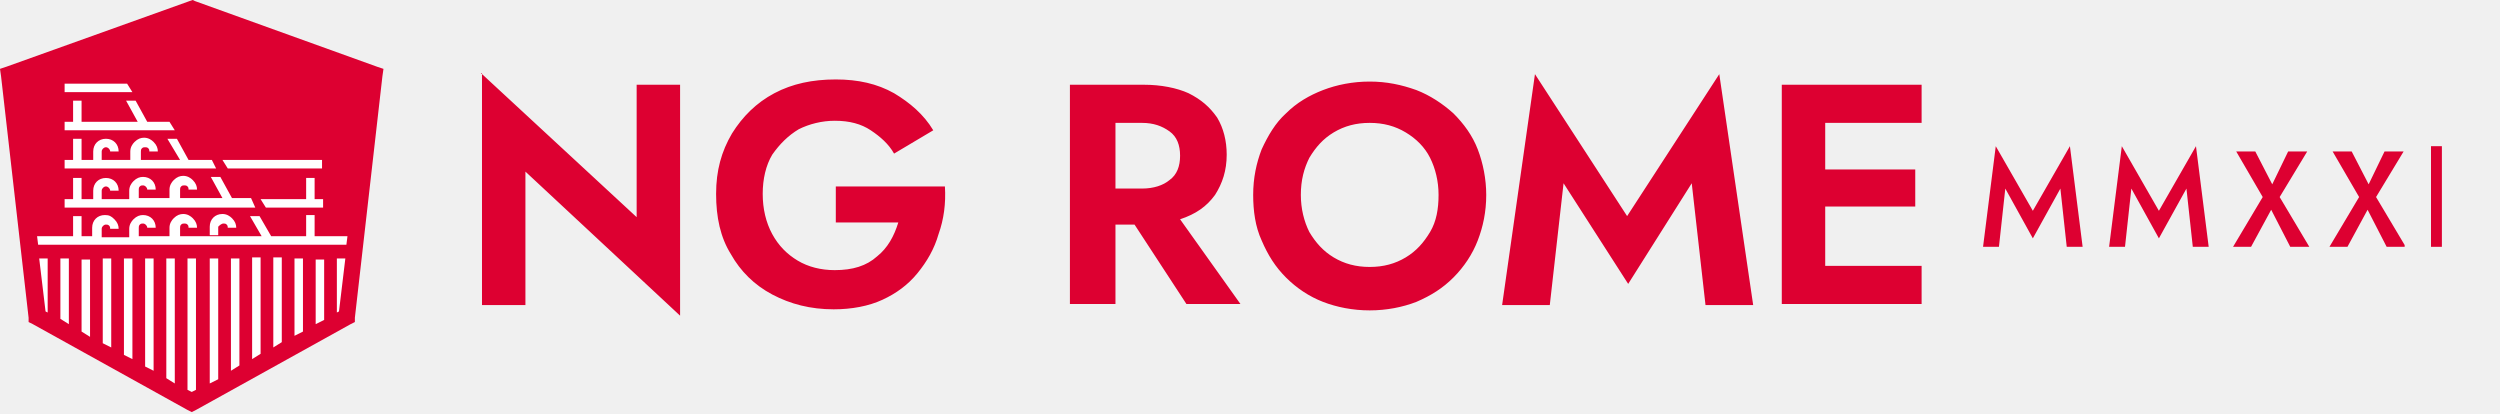
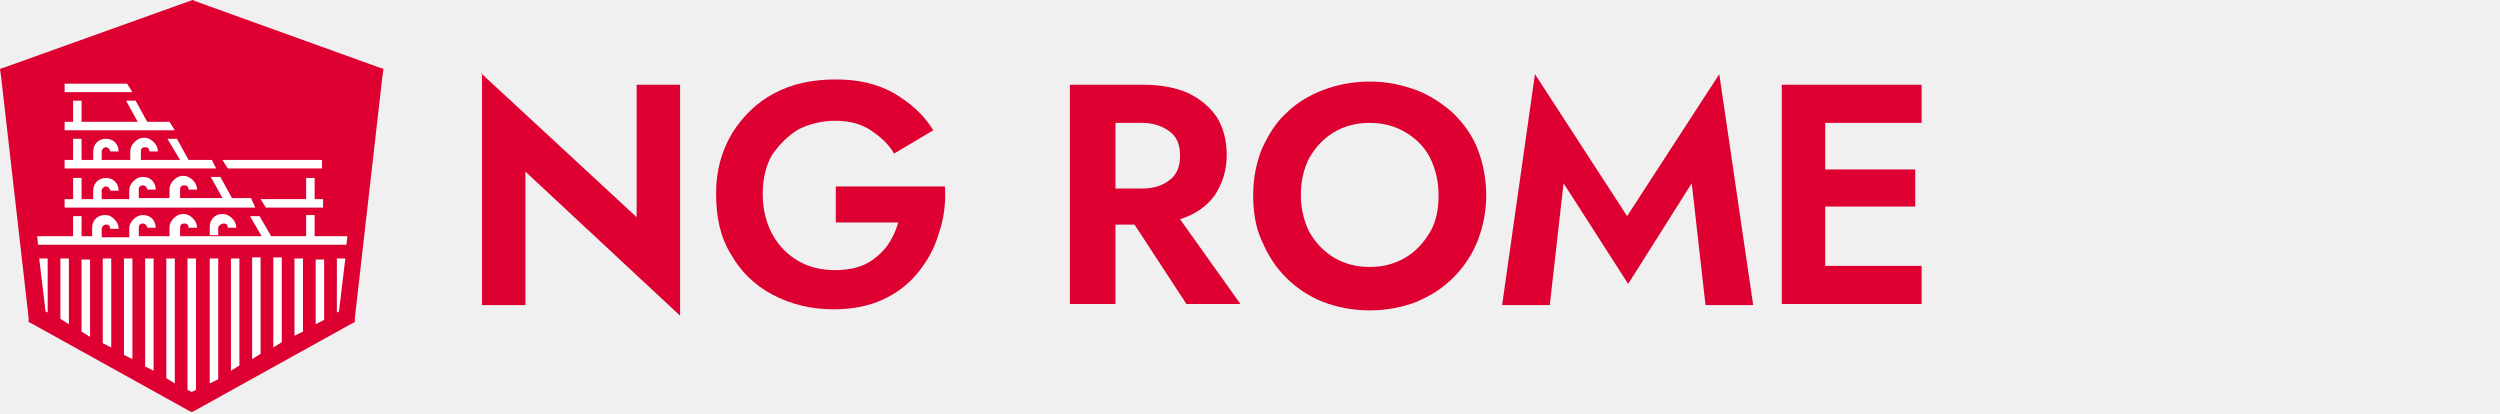
<svg xmlns="http://www.w3.org/2000/svg" xmlns:xlink="http://www.w3.org/1999/xlink" version="1.1" x="0px" y="0px" viewBox="0 0 236 39" style="enable-background:new 0 0 236 39;" xml:space="preserve">
  <style type="text/css">
	.st0{clip-path:url(#SVGID_2_);}
	.st1{fill:#DD0031;}
	.st2{fill:#FFFFFF;}
	.st3{clip-path:url(#SVGID_4_);}
	.st4{clip-path:url(#SVGID_6_);}
	.st5{fill:none;stroke:#DD0031;stroke-width:1.027;stroke-miterlimit:10;}
- </style>
+   </style>
  <g id="Livello_1">
    <g>
      <defs>
        <rect id="SVGID_1_" width="36.3" height="38.9" />
      </defs>
      <clipPath id="SVGID_2_">
        <use xlink:href="#SVGID_1_" style="overflow:visible;" />
      </clipPath>
      <g class="st0">
        <path class="st1" d="M18.2,0l-0.3,0.1L0.6,6.3L0,6.5l0.1,0.7l2.6,22.8l0,0.4l0.4,0.2l14.6,8.1l0.4,0.2l0.4-0.2l14.6-8.1l0.4-0.2     l0-0.4l2.6-22.8l0.1-0.7l-0.6-0.2L18.4,0.1L18.2,0z" />
        <path class="st2" d="M21.1,21.1c0.1,0,0.2,0,0.3,0.1c0.1,0.1,0.1,0.2,0.1,0.3h0.8c0-0.3-0.1-0.6-0.4-0.9     c-0.2-0.2-0.5-0.4-0.9-0.4c-0.7,0-1.2,0.5-1.2,1.2v0.8h0.8v-0.8C20.7,21.3,20.9,21.1,21.1,21.1z" />
        <path class="st2" d="M12,7.9H6.1v0.8h6.4L12,7.9z" />
        <path class="st2" d="M20,15.1h-2.2l0,0l-1.1-2h-0.9l1.2,2h-3.7v-0.8c0-0.1,0-0.2,0.1-0.3c0.1-0.1,0.2-0.1,0.3-0.1s0.2,0,0.3,0.1     c0.1,0.1,0.1,0.2,0.1,0.3h0.8c0-0.3-0.1-0.6-0.4-0.9c-0.2-0.2-0.5-0.4-0.9-0.4c-0.3,0-0.6,0.1-0.9,0.4c-0.2,0.2-0.4,0.5-0.4,0.9     v0.8H9.6v-0.8c0-0.2,0.2-0.4,0.4-0.4c0.2,0,0.4,0.2,0.4,0.4h0.8c0-0.7-0.5-1.2-1.2-1.2c-0.7,0-1.2,0.5-1.2,1.2v0.8H7.7v-2H6.9v2     H6.1v0.8h14.3L20,15.1z" />
        <path class="st2" d="M16,11.5h-2.1l-1.1-2h-0.9l1.1,2H7.7v-2H6.9v2H6.1v0.8h10.4L16,11.5z" />
        <path class="st2" d="M23.7,18.7h-1.8l0,0l-1.1-2h-0.9l1.1,2H17v-0.8c0-0.1,0-0.2,0.1-0.3c0.1-0.1,0.2-0.1,0.3-0.1     c0.1,0,0.2,0,0.3,0.1c0.1,0.1,0.1,0.2,0.1,0.3h0.8c0-0.3-0.1-0.6-0.4-0.9c-0.2-0.2-0.5-0.4-0.9-0.4c-0.3,0-0.6,0.1-0.9,0.4     c-0.2,0.2-0.4,0.5-0.4,0.9v0.8h-2.9v-0.8c0-0.1,0-0.2,0.1-0.3c0.1-0.1,0.2-0.1,0.3-0.1c0.2,0,0.4,0.2,0.4,0.4h0.8     c0-0.7-0.5-1.2-1.2-1.2c-0.3,0-0.6,0.1-0.9,0.4c-0.2,0.2-0.4,0.5-0.4,0.9v0.8H9.6v-0.8c0-0.2,0.2-0.4,0.4-0.4     c0.2,0,0.4,0.2,0.4,0.4h0.8c0-0.7-0.5-1.2-1.2-1.2c-0.7,0-1.2,0.5-1.2,1.2v0.8H7.7v-2H6.9v2H6.1v0.8h18L23.7,18.7z" />
        <path class="st2" d="M30.4,15.9v-0.8H21l0.5,0.8H30.4z" />
        <path class="st2" d="M28.9,16.8v2h-4.3l0.5,0.8h5.4v-0.8h-0.8v-2H28.9z" />
        <path class="st2" d="M29.7,22.3v-2h-0.8v2h-3.3l-1.1-1.9h-0.9l1.1,1.9H17v-0.8c0-0.1,0-0.2,0.1-0.3c0.1-0.1,0.2-0.1,0.3-0.1     c0.1,0,0.2,0,0.3,0.1c0.1,0.1,0.1,0.2,0.1,0.3h0.8c0-0.3-0.1-0.6-0.4-0.9c-0.2-0.2-0.5-0.4-0.9-0.4c-0.3,0-0.6,0.1-0.9,0.4     c-0.2,0.2-0.4,0.5-0.4,0.9v0.8h-2.9v-0.8c0-0.1,0-0.2,0.1-0.3c0.1-0.1,0.2-0.1,0.3-0.1c0.2,0,0.4,0.2,0.4,0.4h0.8     c0-0.7-0.5-1.2-1.2-1.2c-0.3,0-0.6,0.1-0.9,0.4c-0.2,0.2-0.4,0.5-0.4,0.9v0.8H9.6v-0.8c0-0.2,0.2-0.4,0.4-0.4     c0.1,0,0.2,0,0.3,0.1c0.1,0.1,0.1,0.2,0.1,0.3h0.8c0-0.3-0.1-0.6-0.4-0.9s-0.5-0.4-0.9-0.4c-0.7,0-1.2,0.5-1.2,1.2v0.8H7.7v-1.9     H6.9v1.9H3.5l0.1,0.8h29.1l0.1-0.8L29.7,22.3L29.7,22.3z" />
        <path class="st2" d="M11.7,24.4v9.1l0.8,0.4v-9.5H11.7z" />
        <path class="st2" d="M13.7,24.4v10.2l0.8,0.4V24.4H13.7z" />
        <path class="st2" d="M9.7,24.4v8l0.8,0.4v-8.4H9.7z" />
        <path class="st2" d="M7.7,24.4v6.9l0.8,0.5v-7.3H7.7z" />
        <path class="st2" d="M3.7,24.4l0.6,5l0.2,0.1v-5.1H3.7z" />
        <path class="st2" d="M17.7,24.4v12.4l0.4,0.2l0.4-0.2V24.4H17.7z" />
        <path class="st2" d="M5.7,24.4v5.7l0.8,0.5v-6.2H5.7z" />
        <path class="st2" d="M15.7,24.4v11.3l0.8,0.5V24.4H15.7z" />
        <path class="st2" d="M29.8,24.4v6.2l0.8-0.4v-5.7H29.8z" />
        <path class="st2" d="M19.8,24.4v11.8l0.8-0.4V24.4H19.8z" />
        <path class="st2" d="M27.8,24.4v7.3l0.8-0.4v-6.9H27.8z" />
        <path class="st2" d="M31.8,24.4v5.1l0.2-0.1l0.6-5H31.8z" />
        <path class="st2" d="M25.8,24.4v8.4l0.8-0.5v-8H25.8z" />
        <path class="st2" d="M21.8,24.4V35l0.8-0.5V24.4H21.8z" />
        <path class="st2" d="M23.8,24.4v9.5l0.8-0.5v-9.1H23.8z" />
      </g>
    </g>
    <g>
      <defs>
        <rect id="SVGID_3_" x="45.4" y="6.9" width="136" height="22.9" />
      </defs>
      <clipPath id="SVGID_4_">
        <use xlink:href="#SVGID_3_" style="overflow:visible;" />
      </clipPath>
      <g class="st3">
        <path class="st1" d="M45.4,6.9l14.7,13.6V8h4.1v21.8L49.6,16.2v12.6h-4.1V6.9z M78.9,21v-3.4h10.3c0.1,1.6-0.1,3.1-0.6,4.5     c-0.4,1.4-1.1,2.6-2,3.7c-0.9,1.1-2,1.9-3.3,2.5c-1.3,0.6-2.9,0.9-4.6,0.9c-2.2,0-4.1-0.5-5.8-1.4c-1.7-0.9-3-2.2-3.9-3.8     c-1-1.6-1.4-3.5-1.4-5.7c0-2.2,0.5-4,1.5-5.7c1-1.6,2.3-2.9,4-3.8c1.7-0.9,3.6-1.3,5.8-1.3c2.1,0,3.9,0.4,5.5,1.3     c1.5,0.9,2.8,2,3.7,3.5l-3.7,2.2c-0.5-0.9-1.3-1.6-2.2-2.2c-0.9-0.6-2-0.9-3.4-0.9c-1.2,0-2.4,0.3-3.4,0.8     c-1,0.6-1.8,1.4-2.5,2.4c-0.6,1-0.9,2.3-0.9,3.7c0,1.4,0.3,2.7,0.9,3.8c0.6,1.1,1.4,1.9,2.4,2.5c1,0.6,2.2,0.9,3.5,0.9     c1.7,0,3-0.4,4-1.3c1-0.8,1.6-1.9,2-3.2H78.9z M105.3,21.2v7.5H101V8h2.6h1.7h2.7c1.6,0,3.1,0.3,4.2,0.8c1.2,0.6,2,1.3,2.7,2.3     c0.6,1,0.9,2.2,0.9,3.5c0,1.5-0.4,2.7-1.1,3.8c-0.8,1.1-1.8,1.8-3.3,2.3l5.7,8H112l-4.9-7.5H105.3z M105.3,17.8h2.5     c1.1,0,2-0.3,2.6-0.8c0.7-0.5,1-1.3,1-2.3c0-1-0.3-1.8-1-2.3c-0.7-0.5-1.5-0.8-2.6-0.8h-2.5V17.8z M118.3,18.4     c0-1.6,0.3-3,0.8-4.3c0.6-1.3,1.3-2.5,2.3-3.4c1-1,2.2-1.7,3.5-2.2c1.3-0.5,2.8-0.8,4.4-0.8c1.6,0,3,0.3,4.4,0.8     c1.3,0.5,2.5,1.3,3.5,2.2c1,1,1.8,2.1,2.3,3.4c0.5,1.3,0.8,2.8,0.8,4.3c0,1.6-0.3,3-0.8,4.3c-0.5,1.3-1.3,2.5-2.3,3.5     c-1,1-2.1,1.7-3.5,2.3c-1.3,0.5-2.8,0.8-4.4,0.8s-3.1-0.3-4.4-0.8s-2.5-1.3-3.5-2.3c-1-1-1.7-2.1-2.3-3.5     C118.5,21.4,118.3,19.9,118.3,18.4z M122.8,18.4c0,1.3,0.3,2.5,0.8,3.5c0.6,1,1.3,1.8,2.3,2.4c1,0.6,2.1,0.9,3.4,0.9     c1.3,0,2.4-0.3,3.4-0.9c1-0.6,1.7-1.4,2.3-2.4c0.6-1,0.8-2.2,0.8-3.5c0-1.3-0.3-2.5-0.8-3.5c-0.5-1-1.3-1.8-2.3-2.4     c-1-0.6-2.1-0.9-3.4-0.9c-1.3,0-2.4,0.3-3.4,0.9c-1,0.6-1.7,1.4-2.3,2.4C123.1,15.9,122.8,17,122.8,18.4z M147.6,17.3l-1.3,11.5     h-4.5l3.1-21.8l8.7,13.4l8.7-13.4l3.2,21.8h-4.5l-1.3-11.5l-6,9.5L147.6,17.3z M172.3,19.5v5.6h9.1v3.6h-9.1h-1.4h-2.7V8h2.7h1.4     h9.1v3.6h-9.1v4.4h8.5v3.5H172.3z" />
      </g>
    </g>
    <g>
      <defs>
        <rect id="SVGID_5_" x="187.2" y="13.8" width="39.8" height="9.5" />
      </defs>
      <clipPath id="SVGID_6_">
        <use xlink:href="#SVGID_5_" style="overflow:visible;" />
      </clipPath>
-       <g class="st4">
-         <path class="st1" d="M189.3,17.8l-0.6,5.5h-1.5l1.2-9.5l3.5,6.1l3.5-6.1l1.2,9.5h-1.5l-0.6-5.5l-2.6,4.7L189.3,17.8z" />
-         <path class="st1" d="M201.2,17.8l-0.6,5.5h-1.5l1.2-9.5l3.5,6.1l3.5-6.1l1.2,9.5H207l-0.6-5.5l-2.6,4.7L201.2,17.8z" />
-         <path class="st1" d="M216,14.3h1.8l-2.6,4.3l2.8,4.7h-1.8l-1.8-3.5l-1.9,3.5h-1.7l2.8-4.7l-2.5-4.3h1.8l1.6,3.1L216,14.3z" />
-         <path class="st1" d="M225.1,14.3h1.8l-2.6,4.3l2.8,4.7h-1.8l-1.8-3.5l-1.9,3.5h-1.7l2.8-4.7l-2.5-4.3h1.8l1.6,3.1L225.1,14.3z" />
-       </g>
    </g>
  </g>
-   <g id="Modalità_Isolamento">
-     <line class="st5" x1="230" y1="13.8" x2="230" y2="23.3" />
-   </g>
</svg>
